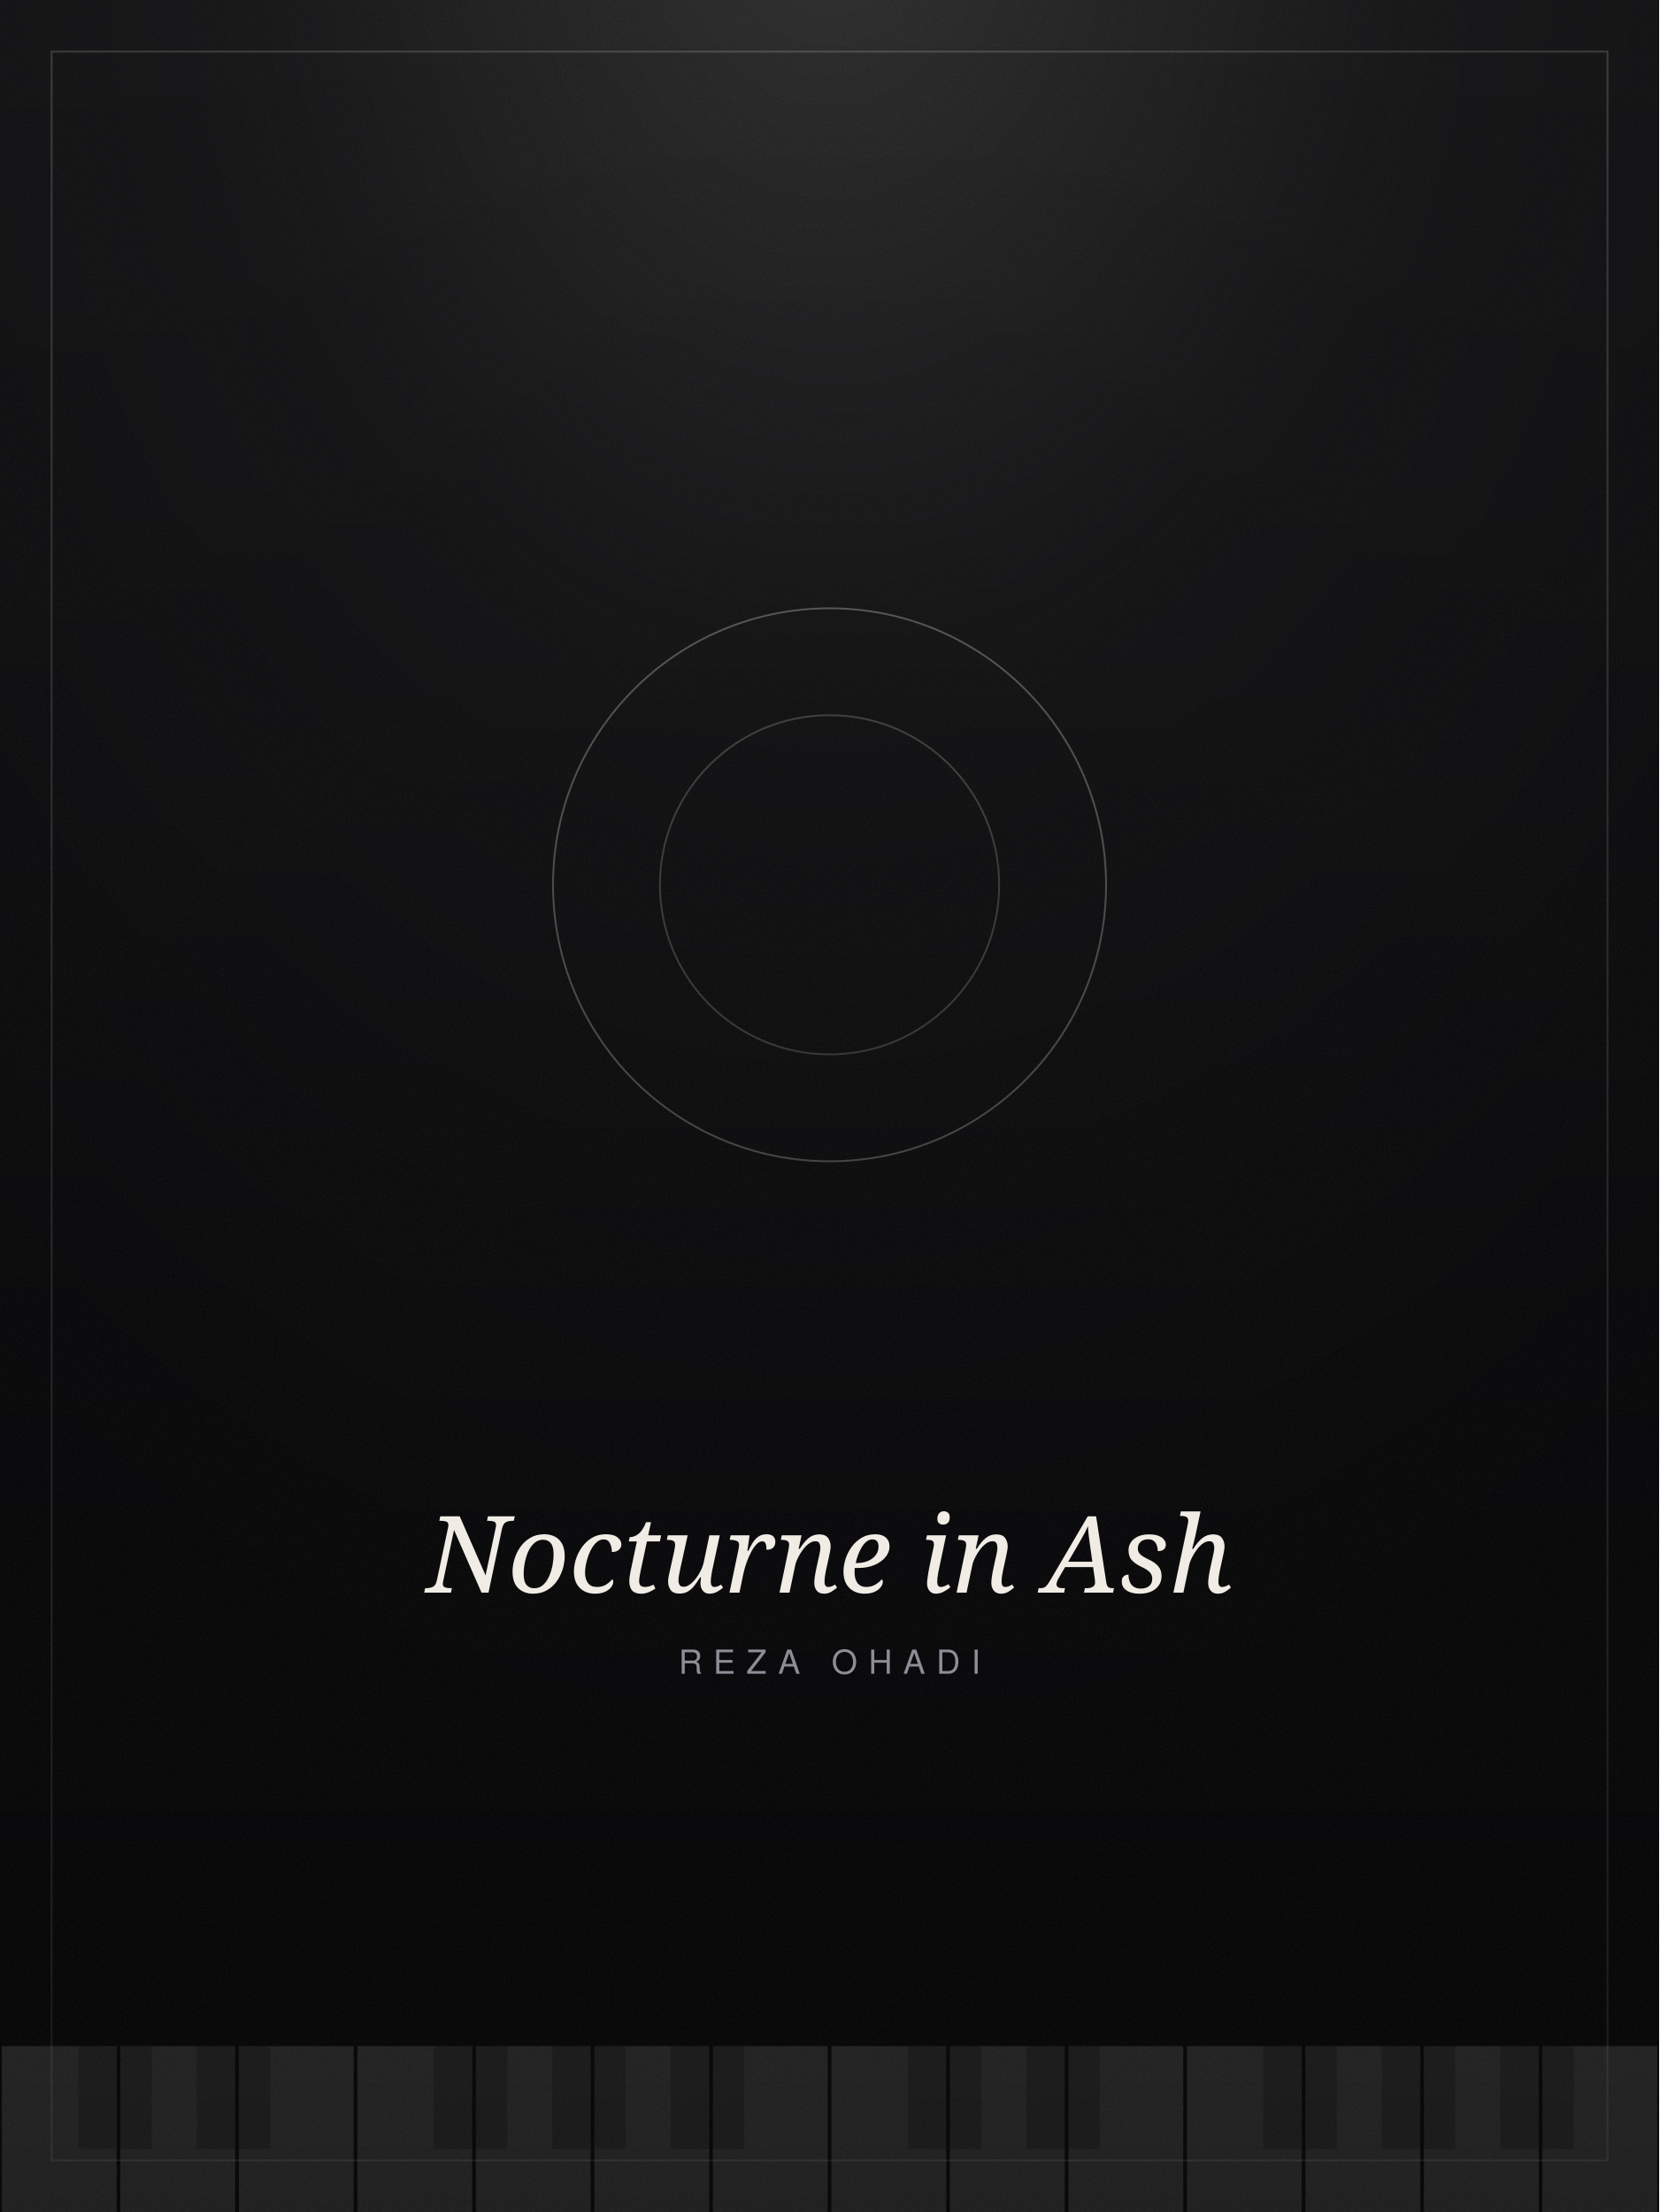
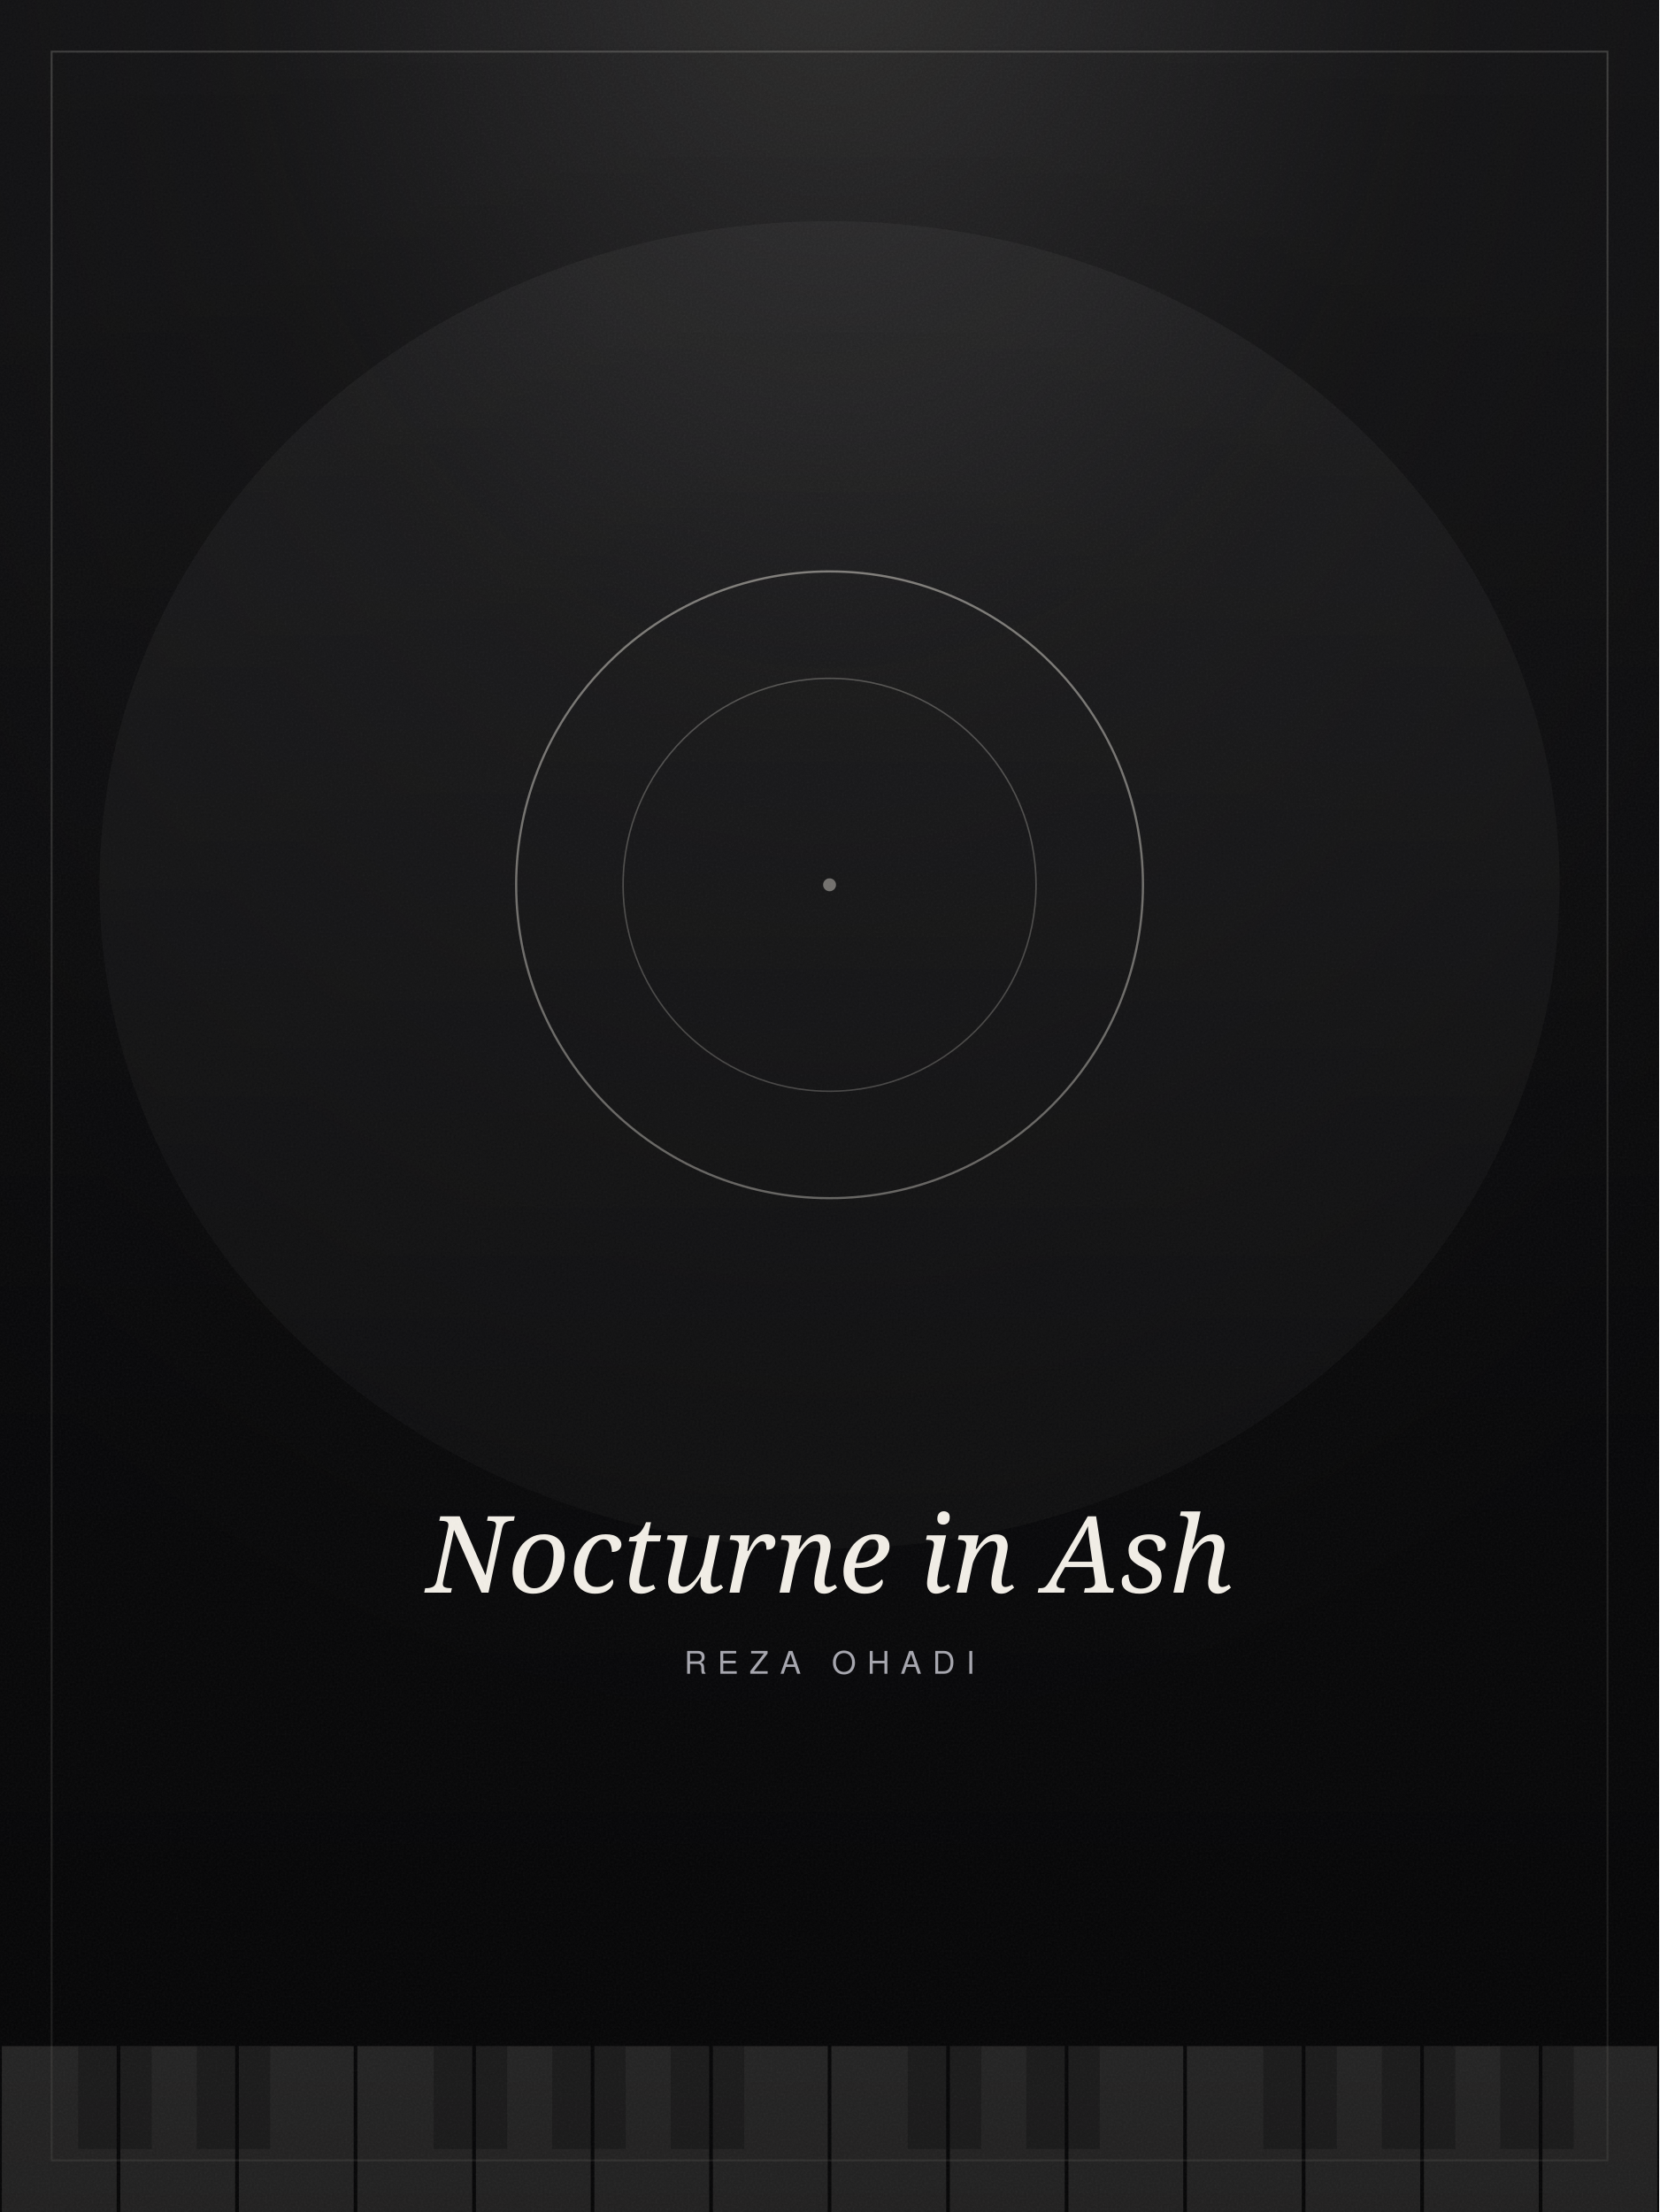
<svg xmlns="http://www.w3.org/2000/svg" width="900" height="1200" viewBox="0 0 900 1200" role="img" aria-label="Nocturne in Ash cover">
  <defs>
    <radialGradient id="glow-cov0" cx="50%" cy="-5%" r="85%">
      <stop offset="0%" stop-color="#F2EEE6" stop-opacity="0.16" />
      <stop offset="45%" stop-color="#F2EEE6" stop-opacity="0.04" />
      <stop offset="100%" stop-color="#F2EEE6" stop-opacity="0" />
    </radialGradient>
    <linearGradient id="vign-cov0" x1="0" y1="0" x2="0" y2="1">
      <stop offset="0%" stop-color="#000" stop-opacity="0" />
      <stop offset="100%" stop-color="#000" stop-opacity="0.55" />
    </linearGradient>
    <filter id="grain-cov0">
      <feTurbulence type="fractalNoise" baseFrequency="0.85" numOctaves="2" stitchTiles="stitch" />
      <feColorMatrix type="saturate" values="0" />
      <feComponentTransfer>
        <feFuncA type="linear" slope="0.05" />
      </feComponentTransfer>
    </filter>
  </defs>
  <rect width="900" height="1200" fill="#0A0A0C" />
  <rect width="900" height="1200" fill="url(#glow-cov0)" />
-   <rect x="28" y="28" width="844" height="1144" fill="none" stroke="#F2EEE6" stroke-width="1" opacity="0.18" />
-   <circle cx="450" cy="480" r="150" fill="none" stroke="#F2EEE6" stroke-width="1" opacity="0.35" />
-   <circle cx="450" cy="480" r="92" fill="none" stroke="#F2EEE6" stroke-width="1" opacity="0.25" />
+   <ellipse cx="450" cy="480" rx="396" ry="360" fill="#F2EEE6" opacity="0.05" />
+   <rect x="28" y="28" width="844" height="1144" fill="none" stroke="#F2EEE6" stroke-width="1" opacity="0.2" />
+   <g opacity="0.55">
+     <circle cx="450" cy="480" r="170" fill="none" stroke="#F2EEE6" stroke-width="1.2" />
+     <circle cx="450" cy="480" r="112" fill="none" stroke="#F2EEE6" stroke-width="0.8" opacity="0.6" />
+     <circle cx="450" cy="480" r="3.5" fill="#F2EEE6" />
+   </g>
  <g>
    <g>
-       <rect x="1" y="1110" width="62.286" height="90" fill="#F2EEE6" opacity="0.252" />
-       <rect x="65.286" y="1110" width="62.286" height="90" fill="#F2EEE6" opacity="0.252" />
-       <rect x="129.571" y="1110" width="62.286" height="90" fill="#F2EEE6" opacity="0.252" />
-       <rect x="193.857" y="1110" width="62.286" height="90" fill="#F2EEE6" opacity="0.252" />
-       <rect x="258.143" y="1110" width="62.286" height="90" fill="#F2EEE6" opacity="0.252" />
-       <rect x="322.429" y="1110" width="62.286" height="90" fill="#F2EEE6" opacity="0.252" />
-       <rect x="386.714" y="1110" width="62.286" height="90" fill="#F2EEE6" opacity="0.252" />
-       <rect x="451" y="1110" width="62.286" height="90" fill="#F2EEE6" opacity="0.252" />
-       <rect x="515.286" y="1110" width="62.286" height="90" fill="#F2EEE6" opacity="0.252" />
-       <rect x="579.571" y="1110" width="62.286" height="90" fill="#F2EEE6" opacity="0.252" />
-       <rect x="643.857" y="1110" width="62.286" height="90" fill="#F2EEE6" opacity="0.252" />
-       <rect x="708.143" y="1110" width="62.286" height="90" fill="#F2EEE6" opacity="0.252" />
-       <rect x="772.429" y="1110" width="62.286" height="90" fill="#F2EEE6" opacity="0.252" />
-       <rect x="836.714" y="1110" width="62.286" height="90" fill="#F2EEE6" opacity="0.252" />
-       <rect x="42.429" y="1110" width="39.857" height="55.8" fill="#0A0A0C" opacity="0.28" />
-       <rect x="106.714" y="1110" width="39.857" height="55.8" fill="#0A0A0C" opacity="0.28" />
-       <rect x="235.286" y="1110" width="39.857" height="55.8" fill="#0A0A0C" opacity="0.28" />
-       <rect x="299.571" y="1110" width="39.857" height="55.8" fill="#0A0A0C" opacity="0.28" />
-       <rect x="363.857" y="1110" width="39.857" height="55.8" fill="#0A0A0C" opacity="0.28" />
-       <rect x="492.429" y="1110" width="39.857" height="55.8" fill="#0A0A0C" opacity="0.28" />
-       <rect x="556.714" y="1110" width="39.857" height="55.8" fill="#0A0A0C" opacity="0.28" />
-       <rect x="685.286" y="1110" width="39.857" height="55.8" fill="#0A0A0C" opacity="0.28" />
-       <rect x="749.571" y="1110" width="39.857" height="55.8" fill="#0A0A0C" opacity="0.28" />
-       <rect x="813.857" y="1110" width="39.857" height="55.8" fill="#0A0A0C" opacity="0.28" />
+       <rect x="1" y="1110" width="62.286" height="90" fill="#F2EEE6" opacity="0.27" />
+       <rect x="65.286" y="1110" width="62.286" height="90" fill="#F2EEE6" opacity="0.27" />
+       <rect x="129.571" y="1110" width="62.286" height="90" fill="#F2EEE6" opacity="0.27" />
+       <rect x="193.857" y="1110" width="62.286" height="90" fill="#F2EEE6" opacity="0.27" />
+       <rect x="258.143" y="1110" width="62.286" height="90" fill="#F2EEE6" opacity="0.27" />
+       <rect x="322.429" y="1110" width="62.286" height="90" fill="#F2EEE6" opacity="0.27" />
+       <rect x="386.714" y="1110" width="62.286" height="90" fill="#F2EEE6" opacity="0.27" />
+       <rect x="451" y="1110" width="62.286" height="90" fill="#F2EEE6" opacity="0.27" />
+       <rect x="515.286" y="1110" width="62.286" height="90" fill="#F2EEE6" opacity="0.27" />
+       <rect x="579.571" y="1110" width="62.286" height="90" fill="#F2EEE6" opacity="0.27" />
+       <rect x="643.857" y="1110" width="62.286" height="90" fill="#F2EEE6" opacity="0.27" />
+       <rect x="708.143" y="1110" width="62.286" height="90" fill="#F2EEE6" opacity="0.27" />
+       <rect x="772.429" y="1110" width="62.286" height="90" fill="#F2EEE6" opacity="0.27" />
+       <rect x="836.714" y="1110" width="62.286" height="90" fill="#F2EEE6" opacity="0.27" />
+       <rect x="42.429" y="1110" width="39.857" height="55.8" fill="#0A0A0C" opacity="0.3" />
+       <rect x="106.714" y="1110" width="39.857" height="55.8" fill="#0A0A0C" opacity="0.3" />
+       <rect x="235.286" y="1110" width="39.857" height="55.8" fill="#0A0A0C" opacity="0.3" />
+       <rect x="299.571" y="1110" width="39.857" height="55.8" fill="#0A0A0C" opacity="0.3" />
+       <rect x="363.857" y="1110" width="39.857" height="55.8" fill="#0A0A0C" opacity="0.3" />
+       <rect x="492.429" y="1110" width="39.857" height="55.8" fill="#0A0A0C" opacity="0.3" />
+       <rect x="556.714" y="1110" width="39.857" height="55.8" fill="#0A0A0C" opacity="0.3" />
+       <rect x="685.286" y="1110" width="39.857" height="55.8" fill="#0A0A0C" opacity="0.3" />
+       <rect x="749.571" y="1110" width="39.857" height="55.8" fill="#0A0A0C" opacity="0.3" />
+       <rect x="813.857" y="1110" width="39.857" height="55.8" fill="#0A0A0C" opacity="0.3" />
    </g>
  </g>
  <rect width="900" height="1200" fill="url(#vign-cov0)" />
  <text x="450" y="864" text-anchor="middle" font-family="Georgia, serif" font-style="italic" font-size="58" fill="#F2EEE6">Nocturne in Ash</text>
-   <text x="450" y="908" text-anchor="middle" font-family="Helvetica, Arial, sans-serif" font-size="18" letter-spacing="6" fill="#8C8C96">REZA OHADI</text>
+   <text x="450" y="908" text-anchor="middle" font-family="Helvetica, Arial, sans-serif" font-size="17" letter-spacing="6" fill="#A6A6AE">REZA OHADI</text>
  <rect width="900" height="1200" filter="url(#grain-cov0)" />
</svg>
